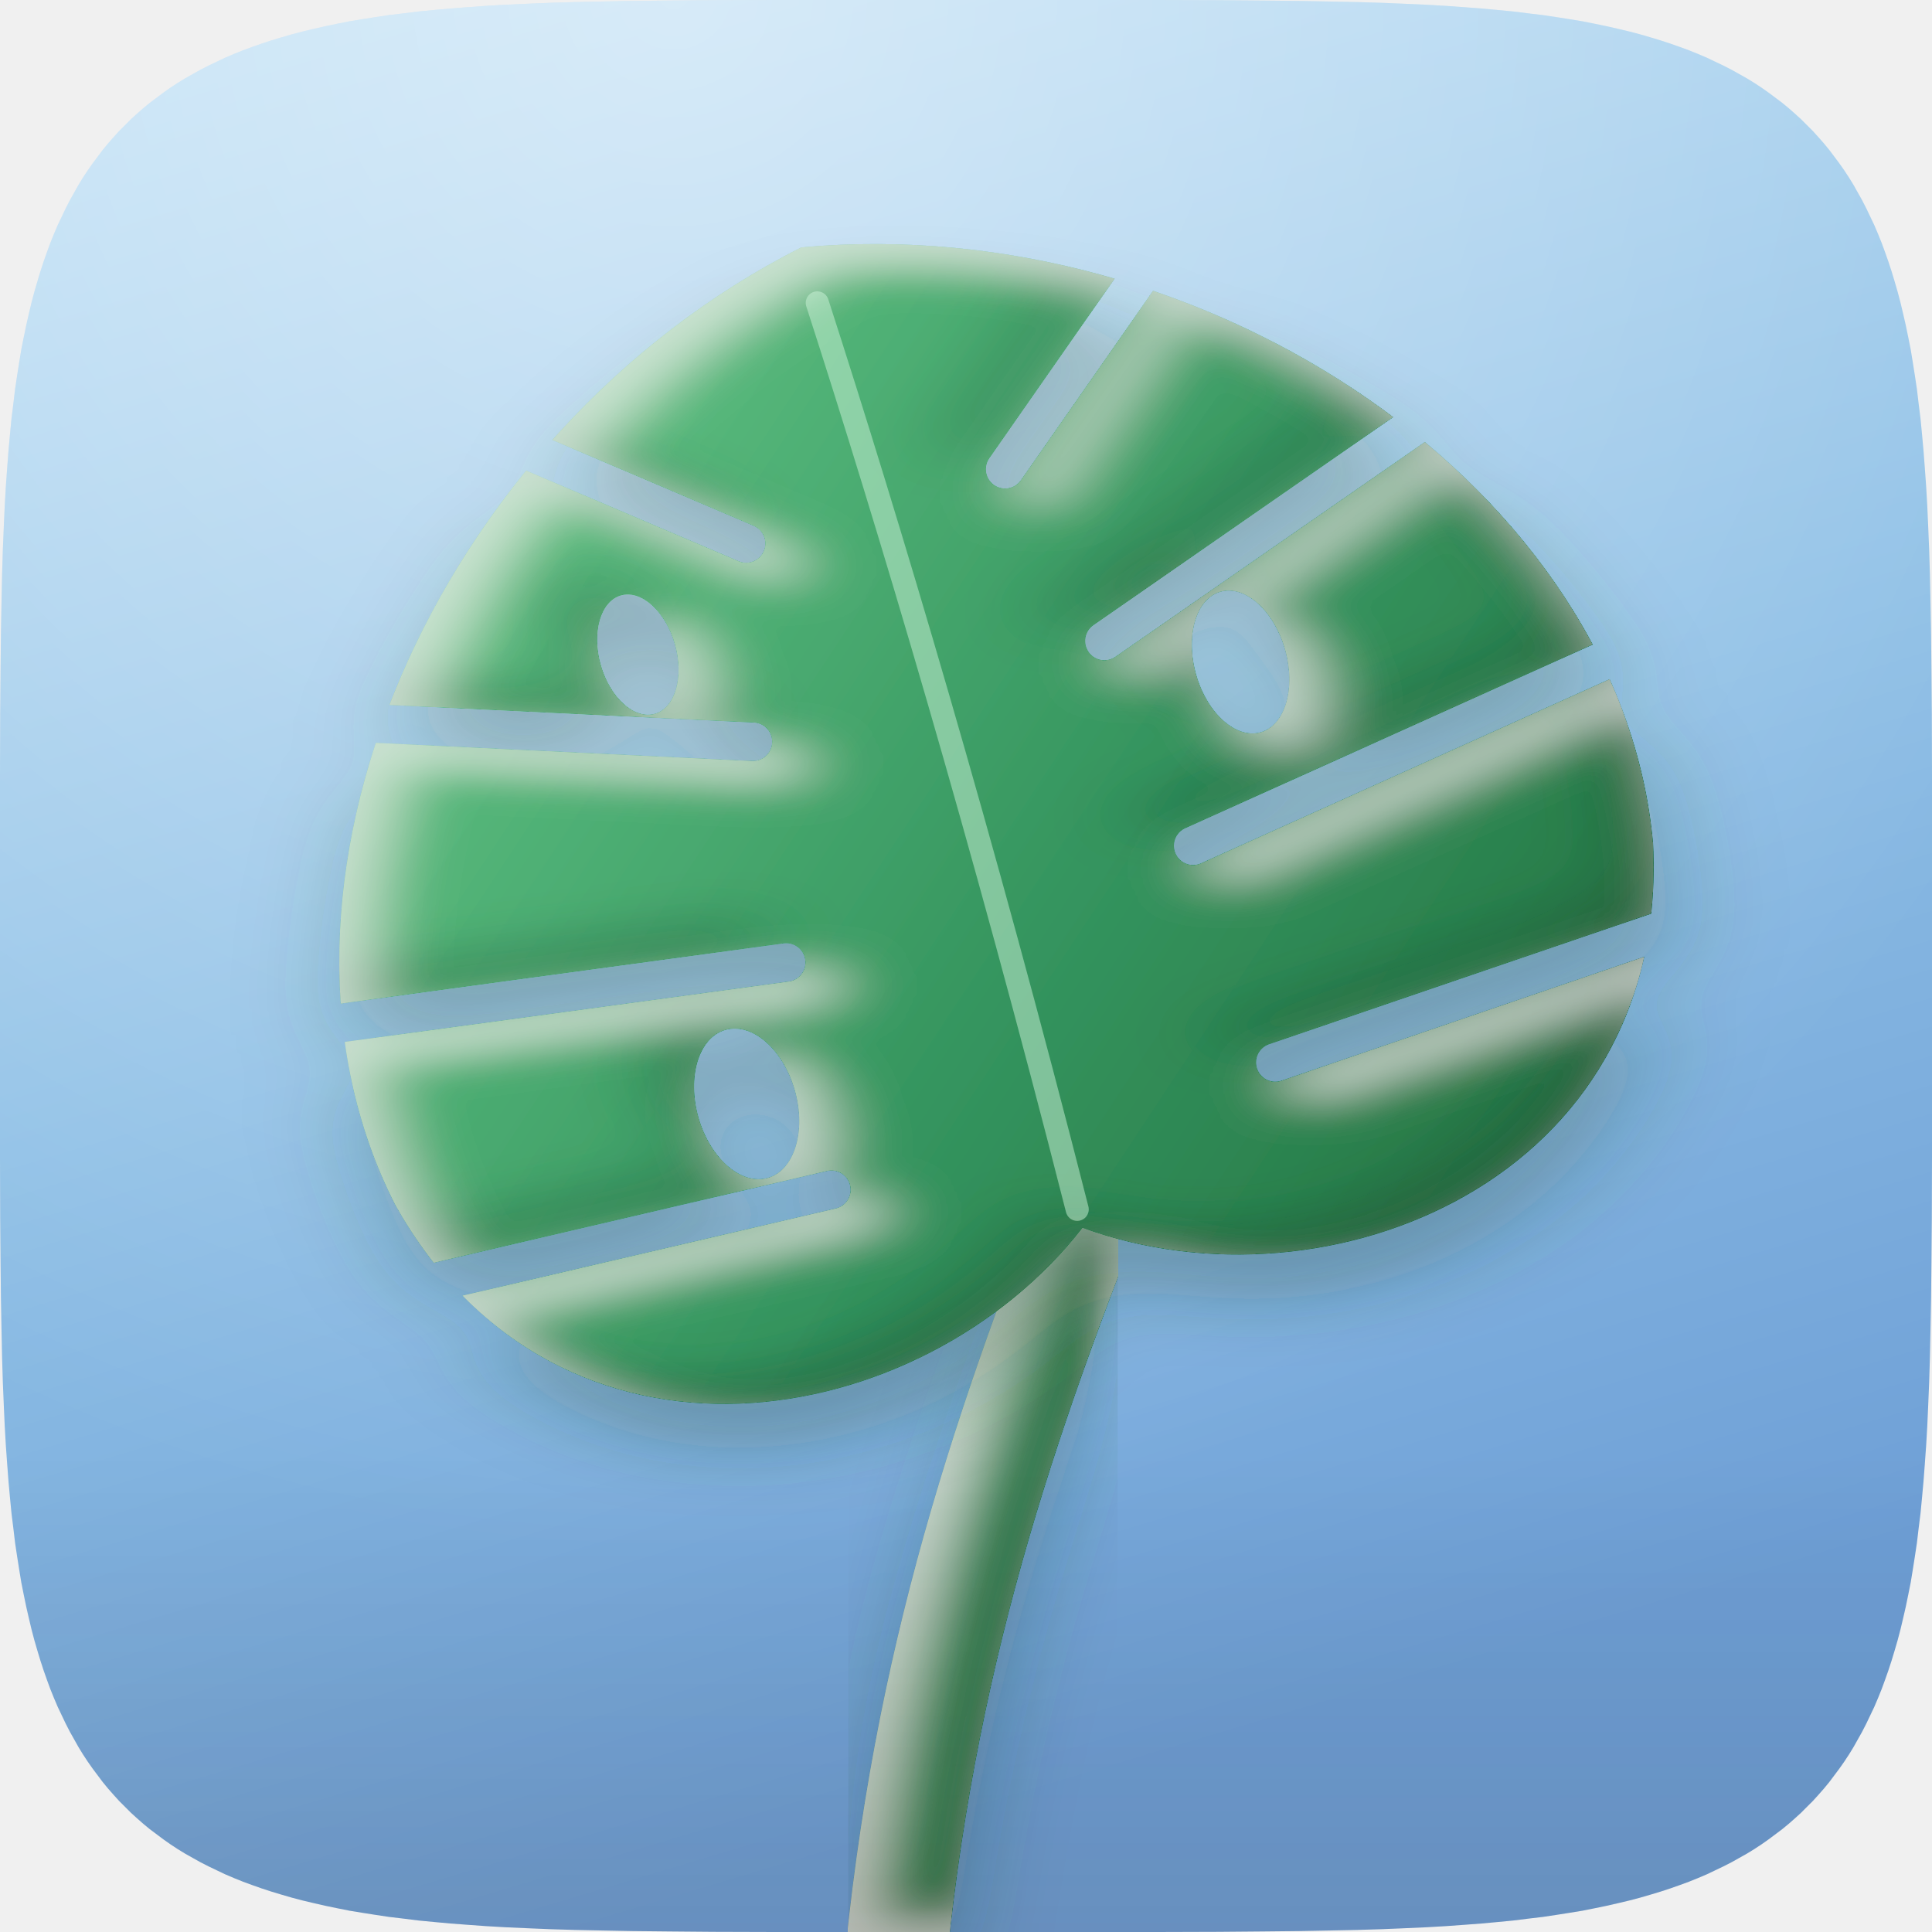
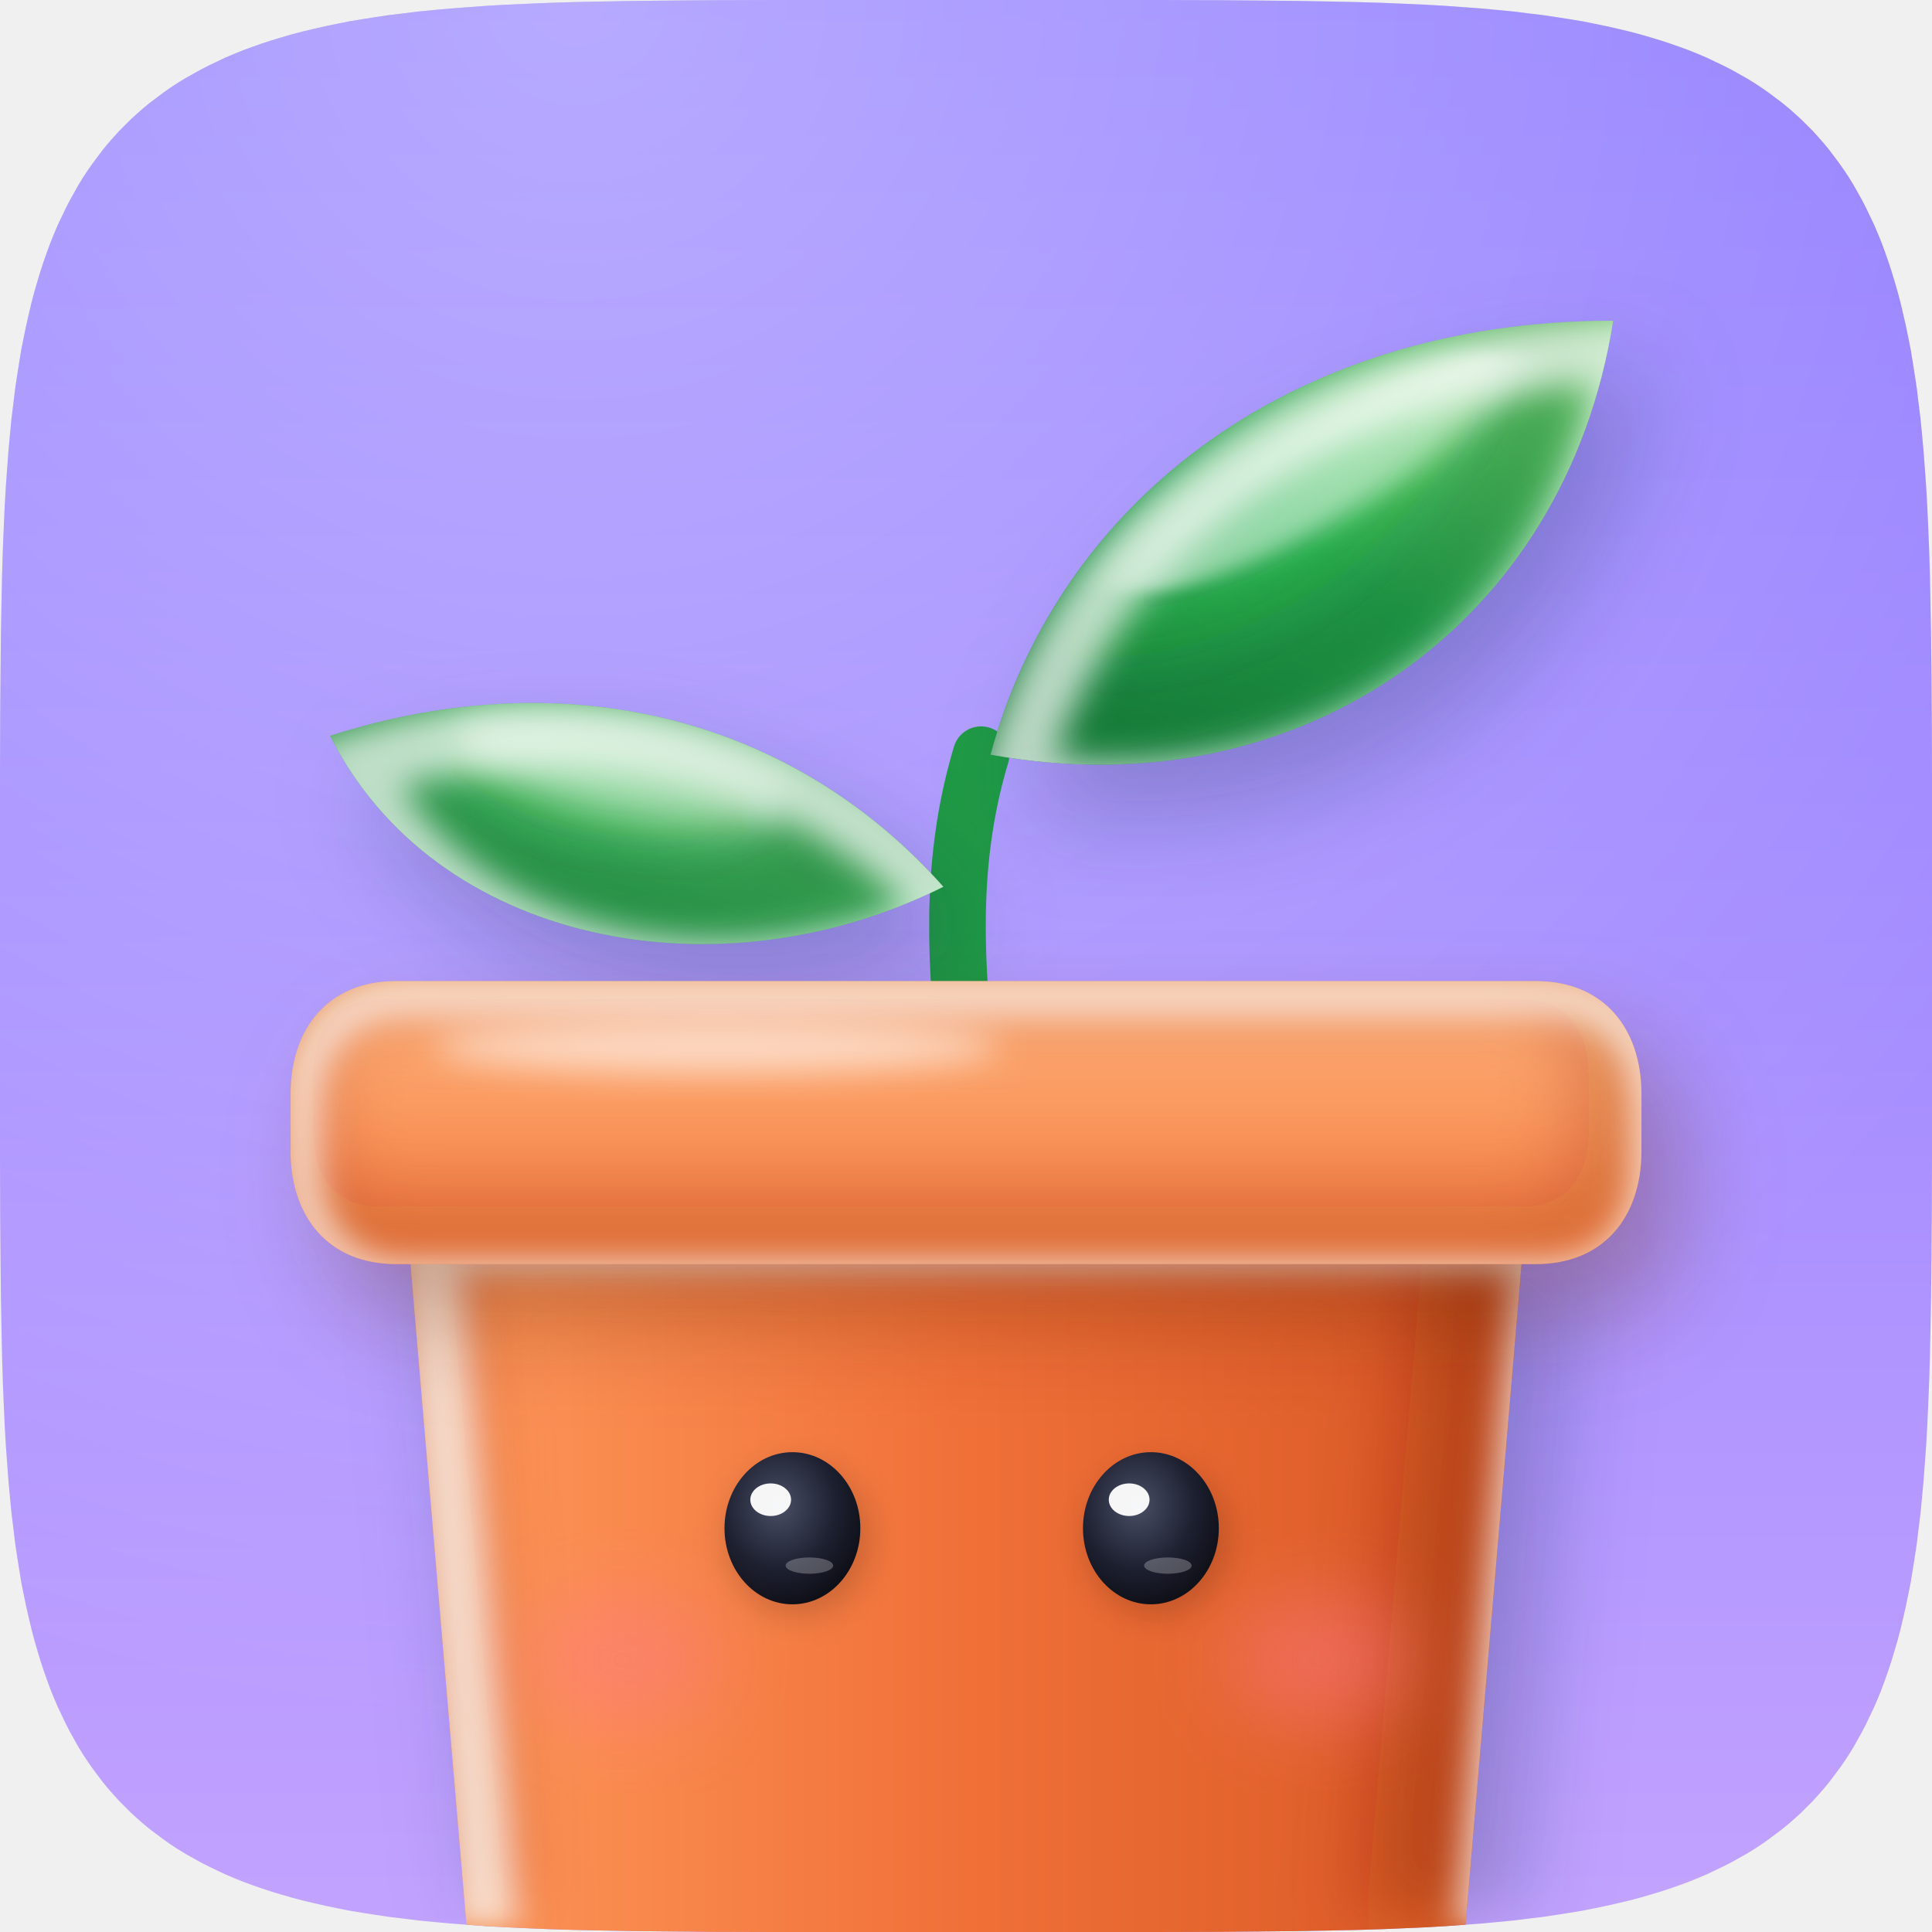
<svg xmlns="http://www.w3.org/2000/svg" viewBox="0 0 1024 1024" width="1024" height="1024">
  <defs>
    <clipPath id="sq">
      <path d="M1024.0 512.0 L1024.0 613.4 L1023.9 645.8 L1023.7 669.3 L1023.5 688.5 L1023.2 704.9 L1022.9 719.5 L1022.5 732.6 L1022.0 744.6 L1021.5 755.8 L1020.9 766.2 L1020.2 775.9 L1019.5 785.2 L1018.7 793.9 L1017.9 802.2 L1016.9 810.2 L1016.0 817.8 L1014.9 825.1 L1013.8 832.1 L1012.7 838.8 L1011.4 845.3 L1010.1 851.6 L1008.7 857.7 L1007.3 863.6 L1005.8 869.3 L1004.2 874.8 L1002.6 880.1 L1000.9 885.3 L999.1 890.4 L997.3 895.3 L995.4 900.0 L993.4 904.7 L991.3 909.1 L989.2 913.5 L987.0 917.8 L984.7 921.9 L982.4 926.0 L980.0 929.9 L977.5 933.7 L974.9 937.4 L972.2 941.0 L969.5 944.6 L966.7 948.0 L963.8 951.3 L960.8 954.6 L957.7 957.7 L954.6 960.8 L951.3 963.8 L948.0 966.7 L944.6 969.5 L941.0 972.2 L937.4 974.9 L933.7 977.5 L929.9 980.0 L926.0 982.4 L921.9 984.7 L917.8 987.0 L913.5 989.2 L909.1 991.3 L904.7 993.4 L900.0 995.4 L895.3 997.3 L890.4 999.1 L885.3 1000.9 L880.1 1002.6 L874.8 1004.2 L869.3 1005.8 L863.6 1007.3 L857.7 1008.7 L851.6 1010.1 L845.3 1011.4 L838.8 1012.7 L832.1 1013.8 L825.1 1014.9 L817.8 1016.0 L810.2 1016.9 L802.2 1017.9 L793.9 1018.7 L785.2 1019.5 L775.9 1020.2 L766.2 1020.9 L755.8 1021.5 L744.6 1022.0 L732.6 1022.5 L719.5 1022.9 L704.9 1023.2 L688.5 1023.5 L669.3 1023.7 L645.8 1023.9 L613.4 1024.0 L512.0 1024.0 L410.6 1024.0 L378.2 1023.9 L354.7 1023.7 L335.5 1023.5 L319.1 1023.2 L304.5 1022.9 L291.4 1022.5 L279.4 1022.0 L268.2 1021.5 L257.8 1020.9 L248.1 1020.2 L238.8 1019.5 L230.1 1018.7 L221.8 1017.9 L213.8 1016.9 L206.2 1016.0 L198.9 1014.9 L191.9 1013.8 L185.2 1012.7 L178.7 1011.4 L172.4 1010.1 L166.3 1008.7 L160.4 1007.3 L154.7 1005.8 L149.2 1004.2 L143.9 1002.6 L138.7 1000.9 L133.6 999.1 L128.7 997.3 L124.0 995.4 L119.3 993.4 L114.9 991.3 L110.5 989.2 L106.2 987.0 L102.1 984.7 L98.0 982.4 L94.1 980.0 L90.3 977.5 L86.6 974.9 L83.0 972.2 L79.4 969.5 L76.0 966.7 L72.7 963.8 L69.4 960.8 L66.3 957.7 L63.2 954.6 L60.2 951.3 L57.3 948.0 L54.5 944.6 L51.8 941.0 L49.1 937.4 L46.5 933.7 L44.0 929.9 L41.6 926.0 L39.3 921.9 L37.0 917.8 L34.8 913.5 L32.7 909.1 L30.6 904.7 L28.6 900.0 L26.7 895.3 L24.9 890.4 L23.1 885.3 L21.4 880.1 L19.8 874.8 L18.2 869.3 L16.7 863.6 L15.3 857.7 L13.9 851.6 L12.6 845.3 L11.3 838.8 L10.2 832.1 L9.1 825.1 L8.0 817.8 L7.1 810.2 L6.1 802.2 L5.3 793.9 L4.5 785.2 L3.8 775.9 L3.1 766.2 L2.5 755.8 L2.0 744.6 L1.5 732.6 L1.1 719.5 L0.8 704.9 L0.5 688.5 L0.3 669.3 L0.1 645.8 L0.0 613.4 L0.0 512.0 L0.0 410.6 L0.1 378.2 L0.3 354.7 L0.5 335.5 L0.8 319.1 L1.1 304.5 L1.5 291.4 L2.0 279.4 L2.5 268.2 L3.1 257.8 L3.8 248.1 L4.5 238.8 L5.3 230.1 L6.1 221.8 L7.1 213.8 L8.0 206.2 L9.1 198.9 L10.2 191.9 L11.3 185.2 L12.6 178.7 L13.9 172.4 L15.3 166.3 L16.7 160.4 L18.2 154.7 L19.8 149.2 L21.4 143.9 L23.1 138.7 L24.9 133.6 L26.7 128.7 L28.6 124.0 L30.6 119.3 L32.7 114.9 L34.8 110.5 L37.0 106.2 L39.3 102.1 L41.6 98.0 L44.0 94.1 L46.5 90.3 L49.1 86.6 L51.8 83.0 L54.5 79.4 L57.3 76.0 L60.2 72.7 L63.2 69.4 L66.3 66.3 L69.4 63.2 L72.7 60.2 L76.0 57.3 L79.4 54.5 L83.0 51.8 L86.6 49.1 L90.3 46.5 L94.1 44.0 L98.0 41.6 L102.1 39.3 L106.2 37.0 L110.5 34.8 L114.9 32.7 L119.3 30.6 L124.0 28.6 L128.7 26.7 L133.6 24.9 L138.7 23.1 L143.9 21.4 L149.2 19.8 L154.7 18.2 L160.4 16.7 L166.3 15.3 L172.4 13.9 L178.7 12.6 L185.2 11.3 L191.9 10.2 L198.9 9.1 L206.2 8.0 L213.8 7.1 L221.8 6.1 L230.1 5.3 L238.8 4.5 L248.1 3.8 L257.8 3.1 L268.2 2.5 L279.4 2.0 L291.4 1.5 L304.5 1.1 L319.1 0.8 L335.5 0.5 L354.7 0.3 L378.2 0.1 L410.6 0.0 L512.0 0.0 L613.4 0.0 L645.8 0.1 L669.3 0.3 L688.5 0.5 L704.9 0.8 L719.5 1.1 L732.6 1.5 L744.6 2.0 L755.8 2.5 L766.2 3.1 L775.9 3.8 L785.2 4.5 L793.9 5.3 L802.2 6.1 L810.2 7.1 L817.8 8.0 L825.1 9.1 L832.1 10.2 L838.8 11.3 L845.3 12.6 L851.6 13.9 L857.7 15.3 L863.6 16.7 L869.3 18.2 L874.8 19.8 L880.1 21.4 L885.3 23.1 L890.4 24.9 L895.3 26.7 L900.0 28.6 L904.7 30.6 L909.1 32.7 L913.5 34.8 L917.8 37.0 L921.9 39.3 L926.0 41.6 L929.9 44.0 L933.7 46.5 L937.4 49.1 L941.0 51.8 L944.6 54.5 L948.0 57.3 L951.3 60.2 L954.6 63.2 L957.7 66.3 L960.8 69.4 L963.8 72.7 L966.7 76.0 L969.5 79.4 L972.2 83.0 L974.9 86.6 L977.5 90.3 L980.0 94.1 L982.4 98.0 L984.7 102.1 L987.0 106.2 L989.2 110.5 L991.3 114.9 L993.4 119.3 L995.4 124.0 L997.3 128.7 L999.1 133.6 L1000.9 138.7 L1002.6 143.9 L1004.2 149.2 L1005.8 154.7 L1007.3 160.4 L1008.7 166.3 L1010.1 172.4 L1011.4 178.7 L1012.7 185.2 L1013.8 191.9 L1014.9 198.9 L1016.0 206.2 L1016.9 213.8 L1017.9 221.8 L1018.7 230.1 L1019.5 238.8 L1020.2 248.1 L1020.9 257.8 L1021.5 268.2 L1022.0 279.4 L1022.5 291.4 L1022.9 304.5 L1023.2 319.1 L1023.5 335.5 L1023.7 354.7 L1023.9 378.2 L1024.0 410.6Z" />
    </clipPath>
-     <radialGradient id="gloss" cx=".35" cy="0" r=".8">
-       <stop offset="0" stop-color="#fff" stop-opacity=".45" />
+     <filter id="blur" x="-50%" y="-50%" width="200%" height="200%">
+       <feGaussianBlur stdDeviation="22" />
+     </filter>
+     <filter id="blurS" x="-50%" y="-50%" width="200%" height="200%">
+       <feGaussianBlur stdDeviation="9" />
+     </filter>
+     <filter id="blurB" x="-50%" y="-50%" width="200%" height="200%">
+       <feGaussianBlur stdDeviation="20" />
+     </filter>
+     <filter id="blurC" x="-50%" y="-50%" width="200%" height="200%">
+       <feGaussianBlur stdDeviation="26" />
+     </filter>
+     <radialGradient id="eyeG" cx=".4" cy=".35" r=".7">
+       <stop offset="0" stop-color="#4a4f66" />
+       <stop offset=".6" stop-color="#1d2030" />
+       <stop offset="1" stop-color="#0c0d14" />
+     </radialGradient>
+     <radialGradient id="bgGloss" cx=".3" cy="0" r=".9">
+       <stop offset="0" stop-color="#fff" stop-opacity=".35" />
      <stop offset="1" stop-color="#fff" stop-opacity="0" />
    </radialGradient>
-     <linearGradient id="edge" x1="0" y1="0" x2="0" y2="1">
-       <stop offset=".75" stop-color="#000" stop-opacity="0" />
-       <stop offset="1" stop-color="#3a1e0e" stop-opacity=".12" />
+     <linearGradient id="g7" x1="0" y1="0" x2="0" y2="1">
+       <stop offset="0" stop-color="#8F7BFF" />
+       <stop offset="0.5" stop-color="#A48CFF" />
+       <stop offset="1" stop-color="#C3A3FF" />
    </linearGradient>
-     <linearGradient id="bgB" x1="0" y1="0" x2=".3" y2="1">
-       <stop offset="0" stop-color="#BFE0F5" />
-       <stop offset=".55" stop-color="#8FC0E6" />
-       <stop offset="1" stop-color="#6E9FD6" />
+     <linearGradient id="g8" x1="1" y1="0" x2="0" y2="1">
+       <stop offset="0" stop-color="#6FE07A" />
+       <stop offset="1" stop-color="#1FA54A" />
    </linearGradient>
-     <linearGradient id="lgB" x1="0" y1="0" x2="1" y2="1">
-       <stop offset="0" stop-color="#6ED08F" />
-       <stop offset=".6" stop-color="#34945E" />
-       <stop offset="1" stop-color="#23703F" />
+     <clipPath id="c9">
+       <path d="M 500 470 C 420 380 300 350 175 390 C 230 500 380 530 500 470 Z" />
+     </clipPath>
+     <linearGradient id="g10" x1="1" y1="0" x2="0" y2="1">
+       <stop offset="0" stop-color="#8AF07E" />
+       <stop offset="0.5" stop-color="#2BB553" />
+       <stop offset="1" stop-color="#1B8E40" />
    </linearGradient>
-     <mask id="mB" maskUnits="userSpaceOnUse" x="-600" y="-800" width="1200" height="1000">
-       <rect x="-600" y="-800" width="1200" height="1000" fill="#fff" />
-       <g stroke="#000" stroke-width="20" stroke-linecap="round">
-         <line x1="-420" y1="-110" x2="-120" y2="-95" />
-         <line x1="420" y1="-110" x2="120" y2="-95" />
-         <line x1="-420" y1="-260" x2="-110" y2="-215" />
-         <line x1="420" y1="-260" x2="110" y2="-215" />
-         <line x1="-360" y1="-420" x2="-95" y2="-330" />
-         <line x1="360" y1="-420" x2="95" y2="-330" />
-         <line x1="-230" y1="-560" x2="-70" y2="-430" />
-         <line x1="230" y1="-560" x2="70" y2="-430" />
-       </g>
-       <ellipse cx="-150" cy="-150" rx="26" ry="40" fill="#000" />
-       <ellipse cx="160" cy="-300" rx="24" ry="38" fill="#000" />
-       <ellipse cx="-140" cy="-390" rx="20" ry="32" fill="#000" />
-     </mask>
-     <filter id="cB" x="-20%" y="-20%" width="140%" height="140%">
-       <feOffset in="SourceAlpha" dx="-16" dy="-19.2" result="o1" />
-       <feGaussianBlur in="o1" stdDeviation="18" result="b1" />
-       <feComposite in="SourceAlpha" in2="b1" operator="arithmetic" k2="1" k3="-1" result="rimS" />
-       <feFlood flood-color="#16482e" flood-opacity="0.5" />
-       <feComposite in2="rimS" operator="in" result="S" />
-       <feOffset in="SourceAlpha" dx="12.8" dy="16" result="o2" />
-       <feGaussianBlur in="o2" stdDeviation="14.4" result="b2" />
-       <feComposite in="SourceAlpha" in2="b2" operator="arithmetic" k2="1" k3="-1" result="rimL" />
-       <feFlood flood-color="#fff" flood-opacity="0.55" />
-       <feComposite in2="rimL" operator="in" result="L" />
-       <feDropShadow in="SourceGraphic" dx="0" dy="25.6" stdDeviation="23.4" flood-color="#16482e" flood-opacity=".28" result="D" />
-       <feMerge>
-         <feMergeNode in="D" />
-         <feMergeNode in="S" />
-         <feMergeNode in="L" />
-       </feMerge>
-     </filter>
+     <clipPath id="c11">
+       <path d="M 525 400 C 560 270 680 170 855 170 C 830 330 690 430 525 400 Z" />
+     </clipPath>
+     <linearGradient id="g12" x1="0" y1="0" x2="1" y2="0">
+       <stop offset="0" stop-color="#FF9A5C" />
+       <stop offset="0.5" stop-color="#F07038" />
+       <stop offset="1" stop-color="#D85724" />
+     </linearGradient>
+     <clipPath id="c13">
+       <path d="M 215 640 L 809 640 L 770 1100 L 254 1100 Z" />
+     </clipPath>
+     <linearGradient id="g14" x1="0" y1="0" x2="0" y2="1">
+       <stop offset="0" stop-color="#FFB27A" />
+       <stop offset="1" stop-color="#F57B3F" />
+     </linearGradient>
+     <clipPath id="c15">
+       <path d="M 210 520 L 814 520 C 850 520 870 545 870 580 L 870 610 C 870 645 850 670 814 670 L 210 670 C 174 670 154 645 154 610 L 154 580 C 154 545 174 520 210 520 Z" />
+     </clipPath>
  </defs>
  <g clip-path="url(#sq)">
-     <path d="M1024.0 512.0 L1024.0 613.4 L1023.9 645.8 L1023.7 669.3 L1023.5 688.5 L1023.2 704.9 L1022.9 719.5 L1022.5 732.6 L1022.0 744.6 L1021.5 755.8 L1020.9 766.2 L1020.2 775.9 L1019.5 785.2 L1018.7 793.9 L1017.9 802.2 L1016.9 810.2 L1016.0 817.8 L1014.9 825.1 L1013.8 832.1 L1012.7 838.8 L1011.4 845.3 L1010.1 851.6 L1008.7 857.7 L1007.3 863.6 L1005.8 869.3 L1004.2 874.8 L1002.6 880.1 L1000.9 885.3 L999.1 890.4 L997.3 895.3 L995.4 900.0 L993.4 904.7 L991.3 909.1 L989.2 913.5 L987.0 917.8 L984.7 921.9 L982.4 926.0 L980.0 929.9 L977.5 933.7 L974.9 937.4 L972.2 941.0 L969.5 944.6 L966.7 948.0 L963.8 951.3 L960.8 954.6 L957.7 957.7 L954.6 960.8 L951.3 963.8 L948.0 966.7 L944.6 969.5 L941.0 972.2 L937.4 974.9 L933.7 977.5 L929.9 980.0 L926.0 982.4 L921.9 984.7 L917.8 987.0 L913.5 989.2 L909.1 991.3 L904.7 993.4 L900.0 995.4 L895.3 997.3 L890.4 999.1 L885.3 1000.9 L880.1 1002.6 L874.8 1004.2 L869.3 1005.8 L863.6 1007.3 L857.7 1008.7 L851.6 1010.1 L845.3 1011.4 L838.8 1012.7 L832.1 1013.8 L825.1 1014.9 L817.8 1016.0 L810.2 1016.9 L802.2 1017.9 L793.9 1018.7 L785.2 1019.5 L775.9 1020.2 L766.2 1020.9 L755.8 1021.5 L744.6 1022.0 L732.6 1022.5 L719.5 1022.9 L704.9 1023.2 L688.5 1023.5 L669.3 1023.7 L645.8 1023.9 L613.4 1024.0 L512.0 1024.0 L410.6 1024.0 L378.2 1023.9 L354.7 1023.7 L335.5 1023.5 L319.1 1023.2 L304.5 1022.9 L291.4 1022.5 L279.4 1022.0 L268.2 1021.5 L257.8 1020.9 L248.1 1020.2 L238.8 1019.5 L230.1 1018.7 L221.8 1017.9 L213.8 1016.9 L206.2 1016.0 L198.9 1014.9 L191.9 1013.8 L185.2 1012.7 L178.7 1011.4 L172.4 1010.1 L166.3 1008.7 L160.4 1007.3 L154.7 1005.8 L149.2 1004.2 L143.9 1002.6 L138.7 1000.9 L133.6 999.1 L128.7 997.3 L124.0 995.4 L119.3 993.4 L114.9 991.3 L110.5 989.2 L106.2 987.0 L102.1 984.7 L98.0 982.4 L94.1 980.0 L90.3 977.5 L86.6 974.9 L83.0 972.2 L79.4 969.5 L76.0 966.7 L72.7 963.8 L69.4 960.8 L66.3 957.7 L63.2 954.6 L60.2 951.3 L57.3 948.0 L54.5 944.6 L51.8 941.0 L49.1 937.4 L46.5 933.7 L44.0 929.9 L41.6 926.0 L39.3 921.9 L37.0 917.8 L34.8 913.5 L32.7 909.1 L30.6 904.7 L28.6 900.0 L26.7 895.3 L24.9 890.4 L23.1 885.3 L21.4 880.1 L19.8 874.8 L18.2 869.3 L16.7 863.6 L15.3 857.7 L13.9 851.6 L12.6 845.3 L11.3 838.8 L10.2 832.1 L9.1 825.1 L8.0 817.8 L7.1 810.2 L6.1 802.2 L5.3 793.9 L4.5 785.2 L3.8 775.9 L3.1 766.2 L2.5 755.8 L2.0 744.6 L1.5 732.6 L1.1 719.5 L0.8 704.9 L0.5 688.5 L0.3 669.3 L0.1 645.8 L0.0 613.4 L0.0 512.0 L0.0 410.6 L0.1 378.2 L0.3 354.7 L0.5 335.5 L0.8 319.1 L1.1 304.5 L1.5 291.4 L2.0 279.4 L2.5 268.2 L3.1 257.8 L3.8 248.1 L4.5 238.8 L5.3 230.1 L6.1 221.8 L7.1 213.8 L8.0 206.2 L9.1 198.9 L10.2 191.9 L11.3 185.2 L12.6 178.7 L13.9 172.4 L15.3 166.3 L16.7 160.4 L18.2 154.7 L19.8 149.2 L21.4 143.9 L23.1 138.7 L24.9 133.6 L26.7 128.7 L28.6 124.0 L30.6 119.3 L32.7 114.9 L34.8 110.5 L37.0 106.2 L39.3 102.1 L41.6 98.0 L44.0 94.1 L46.5 90.3 L49.1 86.6 L51.8 83.0 L54.5 79.4 L57.3 76.0 L60.2 72.7 L63.2 69.4 L66.3 66.3 L69.4 63.2 L72.7 60.2 L76.0 57.3 L79.4 54.5 L83.0 51.8 L86.6 49.1 L90.3 46.5 L94.1 44.0 L98.0 41.6 L102.1 39.3 L106.2 37.0 L110.5 34.8 L114.9 32.7 L119.3 30.6 L124.0 28.6 L128.7 26.7 L133.6 24.9 L138.7 23.1 L143.9 21.4 L149.2 19.8 L154.7 18.2 L160.4 16.7 L166.3 15.3 L172.4 13.9 L178.7 12.6 L185.2 11.3 L191.9 10.2 L198.9 9.1 L206.2 8.0 L213.8 7.1 L221.8 6.1 L230.1 5.3 L238.8 4.5 L248.1 3.8 L257.8 3.1 L268.2 2.5 L279.4 2.0 L291.4 1.5 L304.5 1.1 L319.1 0.8 L335.5 0.5 L354.7 0.3 L378.2 0.1 L410.6 0.0 L512.0 0.0 L613.4 0.0 L645.8 0.1 L669.3 0.3 L688.5 0.5 L704.9 0.8 L719.5 1.1 L732.6 1.5 L744.6 2.0 L755.8 2.5 L766.2 3.1 L775.9 3.8 L785.2 4.5 L793.9 5.3 L802.2 6.1 L810.2 7.1 L817.8 8.0 L825.1 9.1 L832.1 10.2 L838.8 11.3 L845.3 12.6 L851.6 13.9 L857.7 15.3 L863.6 16.7 L869.3 18.2 L874.8 19.8 L880.1 21.4 L885.3 23.1 L890.4 24.9 L895.3 26.7 L900.0 28.6 L904.7 30.6 L909.1 32.7 L913.5 34.8 L917.8 37.0 L921.9 39.3 L926.0 41.6 L929.9 44.0 L933.7 46.5 L937.4 49.1 L941.0 51.8 L944.6 54.5 L948.0 57.3 L951.3 60.2 L954.6 63.2 L957.7 66.3 L960.8 69.4 L963.8 72.7 L966.7 76.0 L969.5 79.4 L972.2 83.0 L974.9 86.6 L977.5 90.3 L980.0 94.1 L982.4 98.0 L984.7 102.1 L987.0 106.2 L989.2 110.5 L991.3 114.9 L993.4 119.3 L995.4 124.0 L997.3 128.7 L999.1 133.6 L1000.9 138.7 L1002.6 143.9 L1004.2 149.2 L1005.8 154.7 L1007.3 160.4 L1008.7 166.3 L1010.1 172.4 L1011.4 178.7 L1012.7 185.2 L1013.8 191.9 L1014.9 198.9 L1016.0 206.2 L1016.9 213.8 L1017.9 221.8 L1018.7 230.1 L1019.5 238.8 L1020.2 248.1 L1020.9 257.8 L1021.5 268.2 L1022.0 279.4 L1022.5 291.4 L1022.9 304.5 L1023.2 319.1 L1023.5 335.5 L1023.7 354.7 L1023.9 378.2 L1024.0 410.6Z" fill="url(#bgB)" />
-     <rect width="1024" height="1024" fill="url(#gloss)" />
-     <g filter="url(#cB)">
-       <path d="M470 1100 C 480 920 520 790 572 655" stroke="#2F8A55" stroke-width="54" fill="none" stroke-linecap="round" />
+     <rect width="1024" height="1024" fill="url(#g7)" />
+     <rect width="1024" height="1024" fill="url(#bgGloss)" />
+     <path d="M 512 560 C 505 500 505 450 520 400" stroke="#1F9A45" stroke-width="30" fill="none" stroke-linecap="round" />
+     <path d="M 500 470 C 420 380 300 350 175 390 C 230 500 380 530 500 470 Z" fill="#0b2050" opacity="0.25" filter="url(#blurC)" transform="translate(18 28)" />
+     <path d="M 500 470 C 420 380 300 350 175 390 C 230 500 380 530 500 470 Z" fill="url(#g8)" />
+     <g clip-path="url(#c9)">
+       <path d="M 500 470 C 420 380 300 350 175 390 C 230 500 380 530 500 470 Z" fill="none" stroke="#073d1b" stroke-opacity="0.35" stroke-width="70" filter="url(#blur)" transform="translate(-16 -20.8)" />
+       <path d="M 500 470 C 420 380 300 350 175 390 C 230 500 380 530 500 470 Z" fill="none" stroke="#fff" stroke-opacity="0.7" stroke-width="35" filter="url(#blurS)" transform="translate(11.2 16)" />
+       <ellipse cx="330" cy="410" rx="90" ry="22" transform="rotate(12 330 410)" fill="#fff" opacity="0.5" filter="url(#blurS)" />
    </g>
-     <g transform="translate(585 690) rotate(-16) scale(1.02)">
-       <g filter="url(#cB)">
-         <g mask="url(#mB)">
-           <path d="M0 -40 C -110 40 -300 20 -340 -150 C -375 -330 -210 -530 0 -570 C 210 -530 375 -330 340 -150 C 300 20 110 40 0 -40 Z" fill="url(#lgB)" />
-         </g>
-       </g>
-       <path d="M0 -50 C 6 -250 4 -420 0 -540" stroke="#CFF5DA" stroke-opacity=".5" stroke-width="12" fill="none" stroke-linecap="round" />
+     <path d="M 525 400 C 560 270 680 170 855 170 C 830 330 690 430 525 400 Z" fill="#0b2050" opacity="0.25" filter="url(#blurC)" transform="translate(18 28)" />
+     <path d="M 525 400 C 560 270 680 170 855 170 C 830 330 690 430 525 400 Z" fill="url(#g10)" />
+     <g clip-path="url(#c11)">
+       <path d="M 525 400 C 560 270 680 170 855 170 C 830 330 690 430 525 400 Z" fill="none" stroke="#073d1b" stroke-opacity="0.35" stroke-width="70" filter="url(#blur)" transform="translate(-16 -20.8)" />
+       <path d="M 525 400 C 560 270 680 170 855 170 C 830 330 690 430 525 400 Z" fill="none" stroke="#fff" stroke-opacity="0.7" stroke-width="35" filter="url(#blurS)" transform="translate(11.2 16)" />
+       <ellipse cx="700" cy="250" rx="120" ry="26" transform="rotate(-30 700 250)" fill="#fff" opacity="0.5" filter="url(#blurS)" />
    </g>
-     <rect width="1024" height="1024" fill="url(#edge)" />
+     <path d="M 215 640 L 809 640 L 770 1100 L 254 1100 Z" fill="#0b2050" opacity="0.28" filter="url(#blurC)" transform="translate(20 34)" />
+     <path d="M 215 640 L 809 640 L 770 1100 L 254 1100 Z" fill="url(#g12)" />
+     <g clip-path="url(#c13)">
+       <path d="M 215 640 L 809 640 L 770 1100 L 254 1100 Z" fill="none" stroke="#7a2208" stroke-opacity="0.35" stroke-width="70" filter="url(#blur)" transform="translate(-16 -20.8)" />
+       <path d="M 215 640 L 809 640 L 770 1100 L 254 1100 Z" fill="none" stroke="#fff" stroke-opacity="0.7" stroke-width="35" filter="url(#blurS)" transform="translate(11.2 16)" />
+     </g>
+     <path d="M 210 520 L 814 520 C 850 520 870 545 870 580 L 870 610 C 870 645 850 670 814 670 L 210 670 C 174 670 154 645 154 610 L 154 580 C 154 545 174 520 210 520 Z" fill="#5a1a05" opacity="0.3" filter="url(#blurC)" transform="translate(20 30)" />
+     <path d="M 210 520 L 814 520 C 850 520 870 545 870 580 L 870 610 C 870 645 850 670 814 670 L 210 670 C 174 670 154 645 154 610 L 154 580 C 154 545 174 520 210 520 Z" fill="url(#g14)" />
+     <g clip-path="url(#c15)">
+       <path d="M 210 520 L 814 520 C 850 520 870 545 870 580 L 870 610 C 870 645 850 670 814 670 L 210 670 C 174 670 154 645 154 610 L 154 580 C 154 545 174 520 210 520 Z" fill="none" stroke="#7a2208" stroke-opacity="0.3" stroke-width="40" filter="url(#blur)" transform="translate(-8 -10.4)" />
+       <path d="M 210 520 L 814 520 C 850 520 870 545 870 580 L 870 610 C 870 645 850 670 814 670 L 210 670 C 174 670 154 645 154 610 L 154 580 C 154 545 174 520 210 520 Z" fill="none" stroke="#fff" stroke-opacity="0.7" stroke-width="20" filter="url(#blurS)" transform="translate(5.6 8)" />
+       <ellipse cx="380" cy="555" rx="150" ry="14" transform="rotate(0 380 555)" fill="#fff" opacity="0.6" filter="url(#blurS)" />
+     </g>
+     <ellipse cx="512" cy="522" rx="300" ry="0" fill="#000" />
+     <ellipse cx="423" cy="816" rx="37.8" ry="39.6" fill="#000" opacity=".18" filter="url(#blurS)" />
+     <ellipse cx="420" cy="810" rx="36" ry="40.32" fill="url(#eyeG)" />
+     <ellipse cx="408.48" cy="794.88" rx="10.8" ry="8.64" fill="#fff" opacity=".95" />
+     <ellipse cx="429" cy="829.8" rx="12.6" ry="4.32" fill="#fff" opacity=".25" />
+     <ellipse cx="613" cy="816" rx="37.8" ry="39.6" fill="#000" opacity=".18" filter="url(#blurS)" />
+     <ellipse cx="610" cy="810" rx="36" ry="40.32" fill="url(#eyeG)" />
+     <ellipse cx="598.48" cy="794.88" rx="10.8" ry="8.64" fill="#fff" opacity=".95" />
+     <ellipse cx="619" cy="829.8" rx="12.6" ry="4.32" fill="#fff" opacity=".25" />
+     <ellipse cx="330" cy="880" rx="50" ry="35" fill="#FF7A8A" opacity=".45" filter="url(#blurB)" />
+     <ellipse cx="700" cy="880" rx="50" ry="35" fill="#FF7A8A" opacity=".45" filter="url(#blurB)" />
  </g>
</svg>
